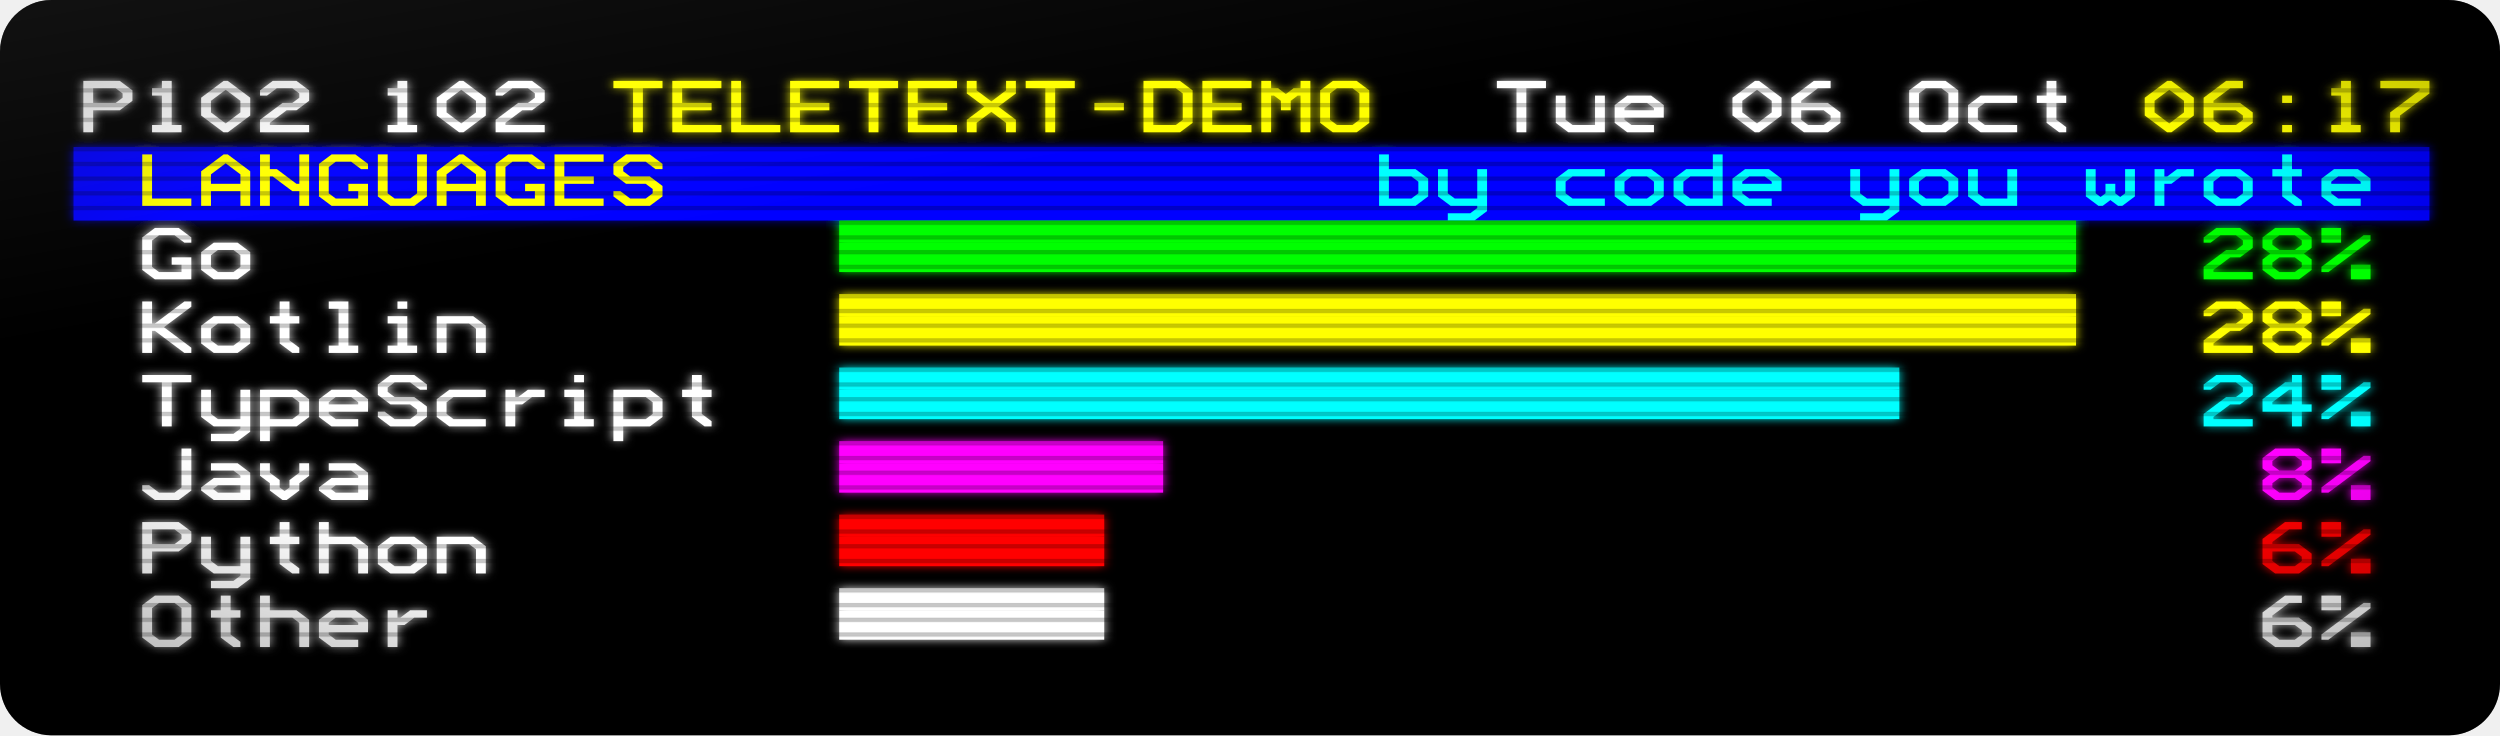
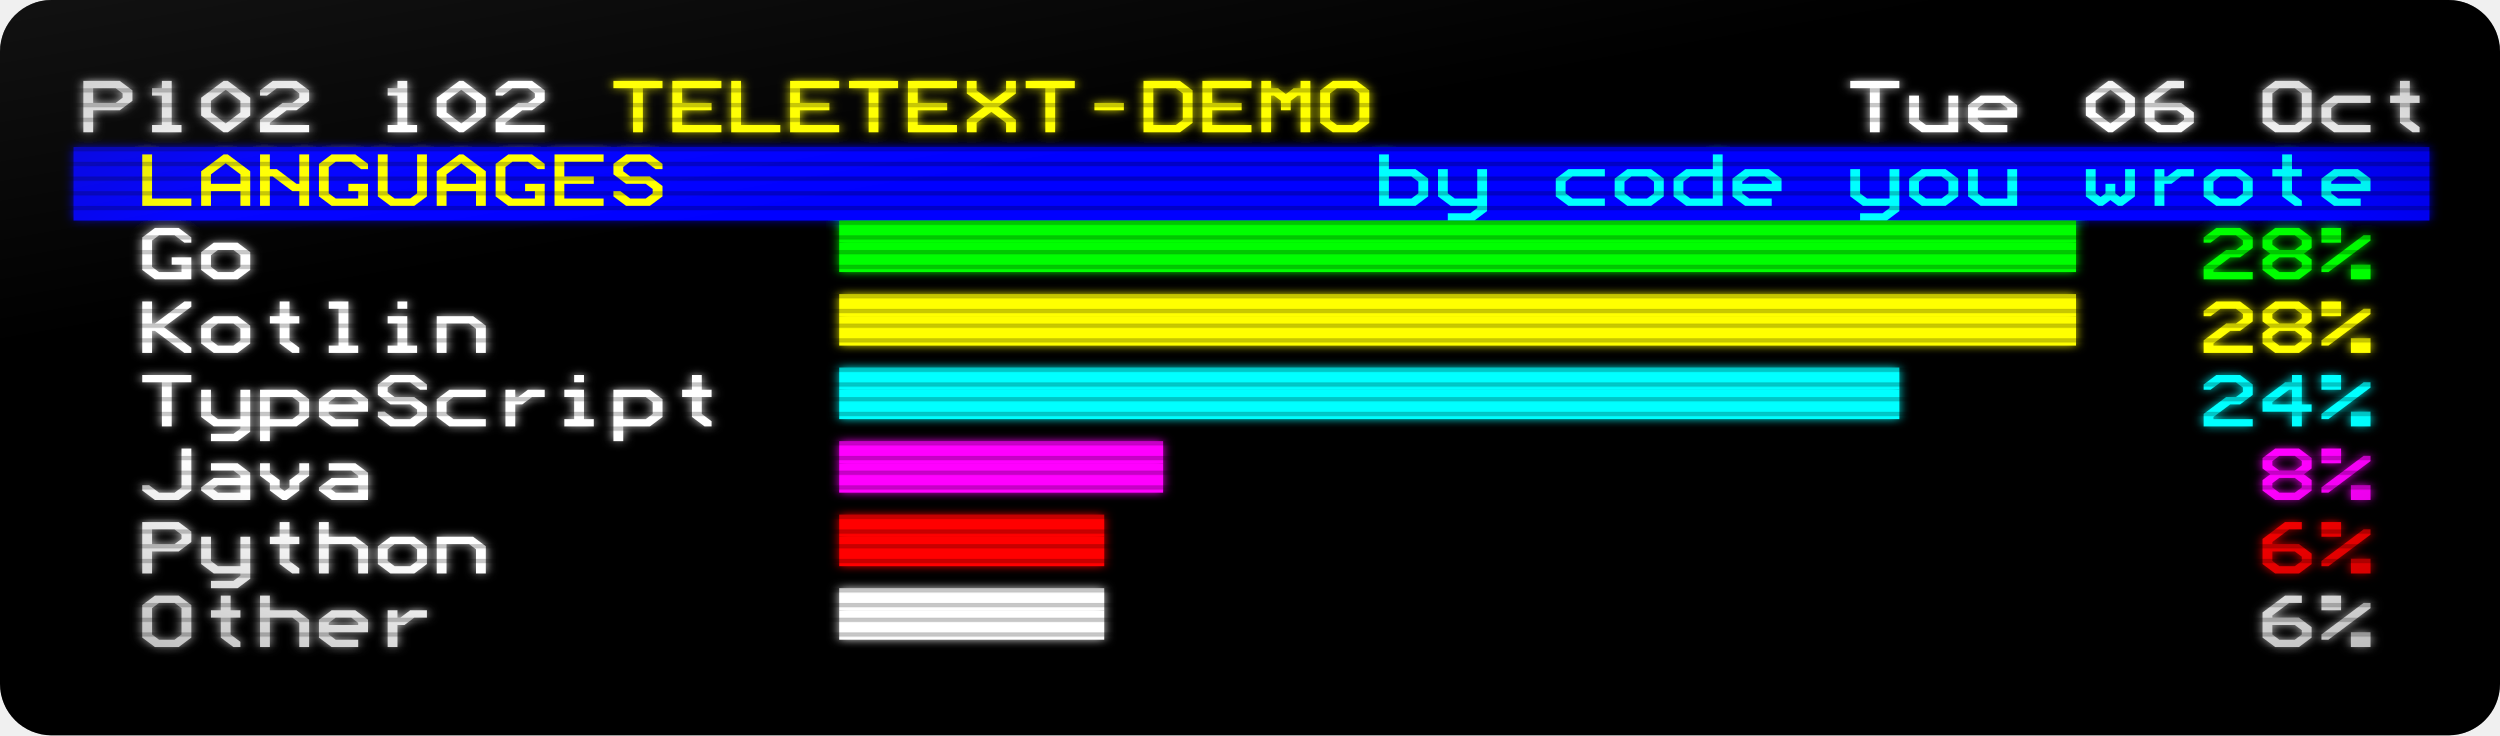
<svg xmlns="http://www.w3.org/2000/svg" width="680" height="200" viewBox="0 0 680 200" role="img" aria-labelledby="l-title l-desc">
  <style>.tt-in{animation-name:tt-hide;animation-timing-function:steps(1)}.tt-frame{visibility:hidden;animation-name:tt-show;animation-timing-function:steps(1)}@keyframes tt-hide{from,to{visibility:hidden}}@keyframes tt-show{from,to{visibility:visible}}.tt-fl{animation:tt-flash 1s steps(1) infinite}@keyframes tt-flash{75%{opacity:0}}@media (prefers-reduced-motion:reduce){.tt-a,.tt-fl,.tt-sp{animation:none!important}}</style>
  <defs>
    <path id="lg32" d="M1 3H1.71L2.71 2H4.29L5 2.71V3.29L4.29 4H3.29L1 6.29V8H6V7H2V6.71L3.71 5H4.71L6 3.71V2.29L4.71 1H2.29L1 2.29Z" />
    <path id="lg33" d="M1 2H5V2.29L4 3.29V4H3V5H4.29L5 5.71V6.29L4.29 7H2.71L1.71 6H1V6.71L2.29 8H4.71L6 6.71V5.29L5 4.29V3.71L6 2.71V1H1Z" />
    <path id="lg39" d="M1 2.29V3.71L2.29 5H5V5.29L3.29 7H2V8H3.71L6 5.71V2.29L4.71 1H2.29ZM2.71 2H4.29L5 2.71V4H2.71L2 3.29V2.71Z" />
    <path id="lg34" d="M1 4.29V6H4V8H5V6H6V5H5V1H4V2H3.29ZM2 4.71L3.71 3H4V5H2Z" />
    <path id="lg36" d="M1 3.29V6.71L2.29 8H4.71L6 6.71V5.29L4.71 4H2V3.71L3.71 2H5V1H3.29ZM2 5H4.29L5 5.71V6.29L4.29 7H2.71L2 6.29Z" />
    <path id="lg35" d="M1 1V4H4.29L5 4.71V6.29L4.29 7H2.71L1.71 6H1V6.71L2.29 8H4.71L6 6.71V4.29L4.71 3H2V2H6V1Z" />
    <path id="lg30" d="M1 3.29V5.71L3.29 8H3.71L6 5.71V3.29L3.71 1H3.29ZM2 3.71L3.5 2.21L5 3.71V5.29L3.5 6.79L2 5.29Z" />
    <path id="lg37" d="M1 2H5V2.29L2 5.29V8H3V5.71L6 2.71V1H1Z" />
    <path id="lg38" d="M1 2.29V3.71L1.79 4.5L1 5.29V6.71L2.29 8H4.71L6 6.71V5.29L5.21 4.5L6 3.71V2.29L4.71 1H2.29ZM2.71 2H4.29L5 2.71V3.29L4.29 4H2.71L2 3.29V2.71ZM2.71 5H4.29L5 5.71V6.29L4.29 7H2.71L2 6.29V5.71Z" />
    <path id="lg31" d="M2 3H3V7H2V8H5V7H4V1H3V2H2Z" />
    <path id="lg50" d="M1 1V8H2V5H4.71L6 3.71V2.29L4.71 1ZM2 2H4.29L5 2.71V3.29L4.29 4H2Z" />
    <path id="lg54" d="M1 2H3V8H4V2H6V1H1Z" />
    <path id="lg45" d="M1 1V8H6V7H2V5H5V4H2V2H6V1Z" />
    <path id="lg4c" d="M1 1V8H6V7H2V1Z" />
    <path id="lg58" d="M1 1V2.71L2.79 4.5L1 6.29V8H2V6.71L3.5 5.21L5 6.71V8H6V6.29L4.21 4.5L6 2.71V1H5V2.29L3.5 3.79L2 2.29V1Z" />
    <path id="lg2d" d="M2 5H5V4H2Z" />
    <path id="lg44" d="M1 1V8H4.71L6 6.71V2.29L4.71 1ZM2 2H4.29L5 2.71V6.29L4.29 7H2Z" />
    <path id="lg4d" d="M1 1V8H2V3H2.29L3 3.71V5H4V3.71L4.71 3H5V8H6V1H5V2H4.29L3.5 2.79L2.71 2H2V1Z" />
    <path id="lg4f" d="M1 2.29V6.71L2.29 8H4.71L6 6.71V2.29L4.71 1H2.29ZM2.71 2H4.29L5 2.71V6.29L4.29 7H2.71L2 6.29V2.71Z" />
    <path id="lg75" d="M1 3V6.71L2.29 8H6V3H5V7H2.71L2 6.29V3Z" />
    <path id="lg65" d="M1 4.29V6.71L2.29 8H5V7H2.71L2 6.29V6H6V4.29L4.71 3H2.29ZM2.71 4H4.29L5 4.71V5H2V4.71Z" />
    <path id="lg63" d="M1 4.29V6.71L2.29 8H6V7H2.71L2 6.29V4.71L2.71 4H6V3H2.29Z" />
    <path id="lg74" d="M2 4H3V6.71L4.29 8H5V7.29L4 6.29V4H5V3H4V1H3V3H2Z" />
-     <path id="lg3a" d="M3 4H4V3H3ZM3 8H4V7H3Z" />
    <path id="lg41" d="M1 3.29V8H2V6H5V8H6V3.29L3.71 1H3.29ZM2 3.71L3.5 2.21L5 3.71V5H2Z" />
    <path id="lg4e" d="M1 1V8H2V4H2.29L4.29 6H5V8H6V1H5V5H4.71L2.71 3H2V1Z" />
    <path id="lg47" d="M1 2.29V6.71L2.29 8H6V5H4V6H5V7H2.71L2 6.29V2.71L2.71 2H4.29L5.29 3H6V2.29L4.71 1H2.29Z" />
    <path id="lg55" d="M1 1V6.71L2.29 8H4.71L6 6.71V1H5V6.29L4.29 7H2.71L2 6.29V1Z" />
    <path id="lg53" d="M1 2.29V3.71L2.29 5H4.29L5 5.71V6.29L4.29 7H2.71L1.71 6H1V6.71L2.29 8H4.71L6 6.71V5.29L4.71 4H2.71L2 3.29V2.71L2.71 2H4.29L5.29 3H6V2.29L4.71 1H2.29Z" />
    <path id="lg62" d="M1 1V8H4.71L6 6.71V4.29L4.71 3H2V1ZM2 4H4.29L5 4.71V6.29L4.29 7H2Z" />
    <path id="lg79" d="M1 3V6.71L2.29 8H5V8.29L4.29 9H2V10H4.71L6 8.71V3H5V7H2.71L2 6.29V3Z" />
    <path id="lg6f" d="M1 4.29V6.71L2.29 8H4.71L6 6.71V4.29L4.71 3H2.29ZM2.71 4H4.29L5 4.71V6.29L4.29 7H2.71L2 6.29V4.71Z" />
    <path id="lg64" d="M1 4.29V6.71L2.29 8H6V1H5V3H2.29ZM2.71 4H5V7H2.71L2 6.29V4.71Z" />
    <path id="lg77" d="M1 3V6.71L2.29 8H2.71L3.5 7.21L4.29 8H4.71L6 6.71V3H5V6.29L4.5 6.79L4 6.29V5H3V6.29L2.5 6.79L2 6.29V3Z" />
    <path id="lg72" d="M2 3V8H3V5H3.71L4.71 4H6V3H4.29L3.29 4H3V3Z" />
    <path id="lg25" d="M1 1V3H3V1ZM1 7H1.71L6 2.71V2H5.29L1 6.29ZM4 6V8H6V6Z" />
    <path id="lg4b" d="M1 1V8H2V5H2.29L5.29 8H6V7.29L3.21 4.5L6 1.71V1H5.29L2.29 4H2V1Z" />
    <path id="lg6c" d="M2 2H3V7H2V8H5V7H4V1H2Z" />
    <path id="lg69" d="M2 4H3V7H2V8H5V7H4V3H2ZM3 2H4V1H3Z" />
    <path id="lg6e" d="M1 3V8H2V4H4.29L5 4.71V8H6V4.29L4.71 3Z" />
    <path id="lg70" d="M1 3V10H2V8H4.71L6 6.71V4.29L4.71 3ZM2 4H4.29L5 4.71V6.29L4.29 7H2Z" />
    <path id="lg4a" d="M1 6.71L2.29 8H4.71L6 6.71V1H5V6.29L4.29 7H2.71L1.71 6H1Z" />
    <path id="lg61" d="M1 6.71L2.29 8H6V4.29L4.71 3H2V4H4.29L5 4.71V5H2.29L1 6.29ZM2.71 7L2.21 6.5L2.71 6H5V7Z" />
    <path id="lg76" d="M1 3V4.71L2 5.71V6.71L3.29 8H3.71L5 6.71V5.71L6 4.71V3H5V4.29L4 5.29V6.29L3.5 6.79L3 6.29V5.29L2 4.29V3Z" />
    <path id="lg68" d="M1 1V8H2V4H4.29L5 4.71V8H6V4.29L4.71 3H2V1Z" />
    <clipPath id="l-clip">
      <rect width="680" height="200" rx="14" />
    </clipPath>
    <filter id="l-glow" x="-5%" y="-5%" width="110%" height="110%">
      <feGaussianBlur stdDeviation=".55" result="b" />
      <feComponentTransfer in="b" result="g">
        <feFuncA type="linear" slope=".85" />
      </feComponentTransfer>
      <feMerge>
        <feMergeNode in="g" />
        <feMergeNode in="SourceGraphic" />
      </feMerge>
    </filter>
    <pattern id="l-scan" width="4" height="4" patternUnits="userSpaceOnUse">
      <rect width="4" height="1.2" fill="#000" fill-opacity=".22" />
    </pattern>
    <radialGradient id="l-vig" cx="50%" cy="45%" r="75%">
      <stop offset=".6" stop-color="#000" stop-opacity="0" />
      <stop offset="1" stop-color="#000" stop-opacity=".45" />
    </radialGradient>
    <linearGradient id="l-glass" x1="0" y1="0" x2=".6" y2="1">
      <stop offset="0" stop-color="#fff" stop-opacity=".07" />
      <stop offset=".35" stop-color="#fff" stop-opacity="0" />
    </linearGradient>
  </defs>
  <g clip-path="url(#l-clip)">
    <rect width="680" height="200" fill="#000" />
    <g transform="translate(20 20) scale(2.67 2)" filter="url(#l-glow)">
      <g class="tt-a tt-frame" style="animation-duration:0.09s;animation-delay:0s">
        <g fill="#fff">
          <use href="#lg32" x="30" y="0" />
          <use href="#lg33" x="36" y="0" />
          <use href="#lg39" x="42" y="0" />
        </g>
      </g>
      <g class="tt-a tt-frame" style="animation-duration:0.09s;animation-delay:0.09s">
        <g fill="#fff">
          <use href="#lg32" x="30" y="0" />
          <use href="#lg34" x="36" y="0" />
          <use href="#lg36" x="42" y="0" />
        </g>
      </g>
      <g class="tt-a tt-frame" style="animation-duration:0.09s;animation-delay:0.18s">
        <g fill="#fff">
          <use href="#lg32" x="30" y="0" />
          <use href="#lg35" x="36" y="0" />
          <use href="#lg33" x="42" y="0" />
        </g>
      </g>
      <g class="tt-a tt-frame" style="animation-duration:0.09s;animation-delay:0.27s">
        <g fill="#fff">
          <use href="#lg32" x="30" y="0" />
          <use href="#lg36" x="36" y="0" />
          <use href="#lg30" x="42" y="0" />
        </g>
      </g>
      <g class="tt-a tt-frame" style="animation-duration:0.09s;animation-delay:0.36s">
        <g fill="#fff">
          <use href="#lg32" x="30" y="0" />
          <use href="#lg36" x="36" y="0" />
          <use href="#lg37" x="42" y="0" />
        </g>
      </g>
      <g class="tt-a tt-frame" style="animation-duration:0.09s;animation-delay:0.45s">
        <g fill="#fff">
          <use href="#lg32" x="30" y="0" />
          <use href="#lg37" x="36" y="0" />
          <use href="#lg34" x="42" y="0" />
        </g>
      </g>
      <g class="tt-a tt-frame" style="animation-duration:0.09s;animation-delay:0.54s">
        <g fill="#fff">
          <use href="#lg32" x="30" y="0" />
          <use href="#lg38" x="36" y="0" />
          <use href="#lg31" x="42" y="0" />
        </g>
      </g>
      <g class="tt-a tt-frame" style="animation-duration:0.09s;animation-delay:0.63s">
        <g fill="#fff">
          <use href="#lg32" x="30" y="0" />
          <use href="#lg38" x="36" y="0" />
          <use href="#lg38" x="42" y="0" />
        </g>
      </g>
      <g class="tt-a tt-frame" style="animation-duration:0.09s;animation-delay:0.72s">
        <g fill="#fff">
          <use href="#lg32" x="30" y="0" />
          <use href="#lg39" x="36" y="0" />
          <use href="#lg35" x="42" y="0" />
        </g>
      </g>
      <g class="tt-a tt-in" style="animation-duration:0.81s">
        <g fill="#fff">
          <use href="#lg31" x="30" y="0" />
          <use href="#lg30" x="36" y="0" />
          <use href="#lg32" x="42" y="0" />
        </g>
      </g>
      <g class="tt-a tt-in" style="animation-duration:0.85s">
        <rect x="0" y="10" width="240" height="10" fill="#00f" />
      </g>
      <g>
        <g fill="#fff">
          <use href="#lg50" x="0" y="0" />
          <use href="#lg31" x="6" y="0" />
          <use href="#lg30" x="12" y="0" />
          <use href="#lg32" x="18" y="0" />
-           <use href="#lg54" x="144" y="0" />
-           <use href="#lg75" x="150" y="0" />
-           <use href="#lg65" x="156" y="0" />
-           <use href="#lg30" x="168" y="0" />
-           <use href="#lg36" x="174" y="0" />
-           <use href="#lg4f" x="186" y="0" />
-           <use href="#lg63" x="192" y="0" />
-           <use href="#lg74" x="198" y="0" />
+           <use href="#lg54" x="180" y="0" />
+           <use href="#lg75" x="186" y="0" />
+           <use href="#lg65" x="192" y="0" />
+           <use href="#lg30" x="204" y="0" />
+           <use href="#lg36" x="210" y="0" />
+           <use href="#lg4f" x="222" y="0" />
+           <use href="#lg63" x="228" y="0" />
+           <use href="#lg74" x="234" y="0" />
        </g>
        <g fill="#ff0">
          <use href="#lg54" x="54" y="0" />
          <use href="#lg45" x="60" y="0" />
          <use href="#lg4c" x="66" y="0" />
          <use href="#lg45" x="72" y="0" />
          <use href="#lg54" x="78" y="0" />
          <use href="#lg45" x="84" y="0" />
          <use href="#lg58" x="90" y="0" />
          <use href="#lg54" x="96" y="0" />
          <use href="#lg2d" x="102" y="0" />
          <use href="#lg44" x="108" y="0" />
          <use href="#lg45" x="114" y="0" />
          <use href="#lg4d" x="120" y="0" />
          <use href="#lg4f" x="126" y="0" />
-           <use href="#lg30" x="210" y="0" />
-           <use href="#lg36" x="216" y="0" />
-           <use href="#lg31" x="228" y="0" />
-           <use href="#lg37" x="234" y="0" />
-         </g>
-         <g fill="#ff0" class="tt-fl">
-           <use href="#lg3a" x="222" y="0" />
        </g>
      </g>
      <g class="tt-a tt-in" style="animation-duration:0.85s">
        <g fill="#ff0">
          <use href="#lg4c" x="6" y="10" />
          <use href="#lg41" x="12" y="10" />
          <use href="#lg4e" x="18" y="10" />
          <use href="#lg47" x="24" y="10" />
          <use href="#lg55" x="30" y="10" />
          <use href="#lg41" x="36" y="10" />
          <use href="#lg47" x="42" y="10" />
          <use href="#lg45" x="48" y="10" />
          <use href="#lg53" x="54" y="10" />
        </g>
        <g fill="#0ff">
          <use href="#lg62" x="132" y="10" />
          <use href="#lg79" x="138" y="10" />
          <use href="#lg63" x="150" y="10" />
          <use href="#lg6f" x="156" y="10" />
          <use href="#lg64" x="162" y="10" />
          <use href="#lg65" x="168" y="10" />
          <use href="#lg79" x="180" y="10" />
          <use href="#lg6f" x="186" y="10" />
          <use href="#lg75" x="192" y="10" />
          <use href="#lg77" x="204" y="10" />
          <use href="#lg72" x="210" y="10" />
          <use href="#lg6f" x="216" y="10" />
          <use href="#lg74" x="222" y="10" />
          <use href="#lg65" x="228" y="10" />
        </g>
      </g>
      <g class="tt-a tt-in" style="animation-duration:0.88s">
        <g fill="#0f0">
          <rect x="78" y="20" width="126" height="3" />
          <rect x="78" y="23" width="126" height="4" />
        </g>
        <g fill="#fff">
          <use href="#lg47" x="6" y="20" />
          <use href="#lg6f" x="12" y="20" />
        </g>
        <g fill="#0f0">
          <use href="#lg32" x="216" y="20" />
          <use href="#lg38" x="222" y="20" />
          <use href="#lg25" x="228" y="20" />
        </g>
      </g>
      <g class="tt-a tt-in" style="animation-duration:0.91s">
        <g fill="#ff0">
          <rect x="78" y="30" width="126" height="3" />
          <rect x="78" y="33" width="126" height="4" />
        </g>
        <g fill="#fff">
          <use href="#lg4b" x="6" y="30" />
          <use href="#lg6f" x="12" y="30" />
          <use href="#lg74" x="18" y="30" />
          <use href="#lg6c" x="24" y="30" />
          <use href="#lg69" x="30" y="30" />
          <use href="#lg6e" x="36" y="30" />
        </g>
        <g fill="#ff0">
          <use href="#lg32" x="216" y="30" />
          <use href="#lg38" x="222" y="30" />
          <use href="#lg25" x="228" y="30" />
        </g>
      </g>
      <g class="tt-a tt-in" style="animation-duration:0.95s">
        <g fill="#0ff">
          <rect x="78" y="40" width="108" height="3" />
          <rect x="78" y="43" width="108" height="4" />
        </g>
        <g fill="#fff">
          <use href="#lg54" x="6" y="40" />
          <use href="#lg79" x="12" y="40" />
          <use href="#lg70" x="18" y="40" />
          <use href="#lg65" x="24" y="40" />
          <use href="#lg53" x="30" y="40" />
          <use href="#lg63" x="36" y="40" />
          <use href="#lg72" x="42" y="40" />
          <use href="#lg69" x="48" y="40" />
          <use href="#lg70" x="54" y="40" />
          <use href="#lg74" x="60" y="40" />
        </g>
        <g fill="#0ff">
          <use href="#lg32" x="216" y="40" />
          <use href="#lg34" x="222" y="40" />
          <use href="#lg25" x="228" y="40" />
        </g>
      </g>
      <g class="tt-a tt-in" style="animation-duration:0.99s">
        <g fill="#f0f">
          <rect x="78" y="50" width="33" height="3" />
          <rect x="78" y="53" width="33" height="4" />
        </g>
        <g fill="#fff">
          <use href="#lg4a" x="6" y="50" />
          <use href="#lg61" x="12" y="50" />
          <use href="#lg76" x="18" y="50" />
          <use href="#lg61" x="24" y="50" />
        </g>
        <g fill="#f0f">
          <use href="#lg38" x="222" y="50" />
          <use href="#lg25" x="228" y="50" />
        </g>
      </g>
      <g class="tt-a tt-in" style="animation-duration:1.02s">
        <g fill="#f00">
          <rect x="78" y="60" width="27" height="3" />
          <rect x="78" y="63" width="27" height="4" />
        </g>
        <g fill="#fff">
          <use href="#lg50" x="6" y="60" />
          <use href="#lg79" x="12" y="60" />
          <use href="#lg74" x="18" y="60" />
          <use href="#lg68" x="24" y="60" />
          <use href="#lg6f" x="30" y="60" />
          <use href="#lg6e" x="36" y="60" />
        </g>
        <g fill="#f00">
          <use href="#lg36" x="222" y="60" />
          <use href="#lg25" x="228" y="60" />
        </g>
      </g>
      <g class="tt-a tt-in" style="animation-duration:1.06s">
        <g fill="#fff">
          <rect x="78" y="70" width="27" height="3" />
          <rect x="78" y="73" width="27" height="4" />
        </g>
        <g fill="#fff">
          <use href="#lg4f" x="6" y="70" />
          <use href="#lg74" x="12" y="70" />
          <use href="#lg68" x="18" y="70" />
          <use href="#lg65" x="24" y="70" />
          <use href="#lg72" x="30" y="70" />
          <use href="#lg36" x="222" y="70" />
          <use href="#lg25" x="228" y="70" />
        </g>
      </g>
    </g>
    <rect width="680" height="200" fill="url(#l-scan)" />
    <rect width="680" height="200" fill="url(#l-vig)" />
    <rect width="680" height="200" fill="url(#l-glass)" />
  </g>
</svg>
